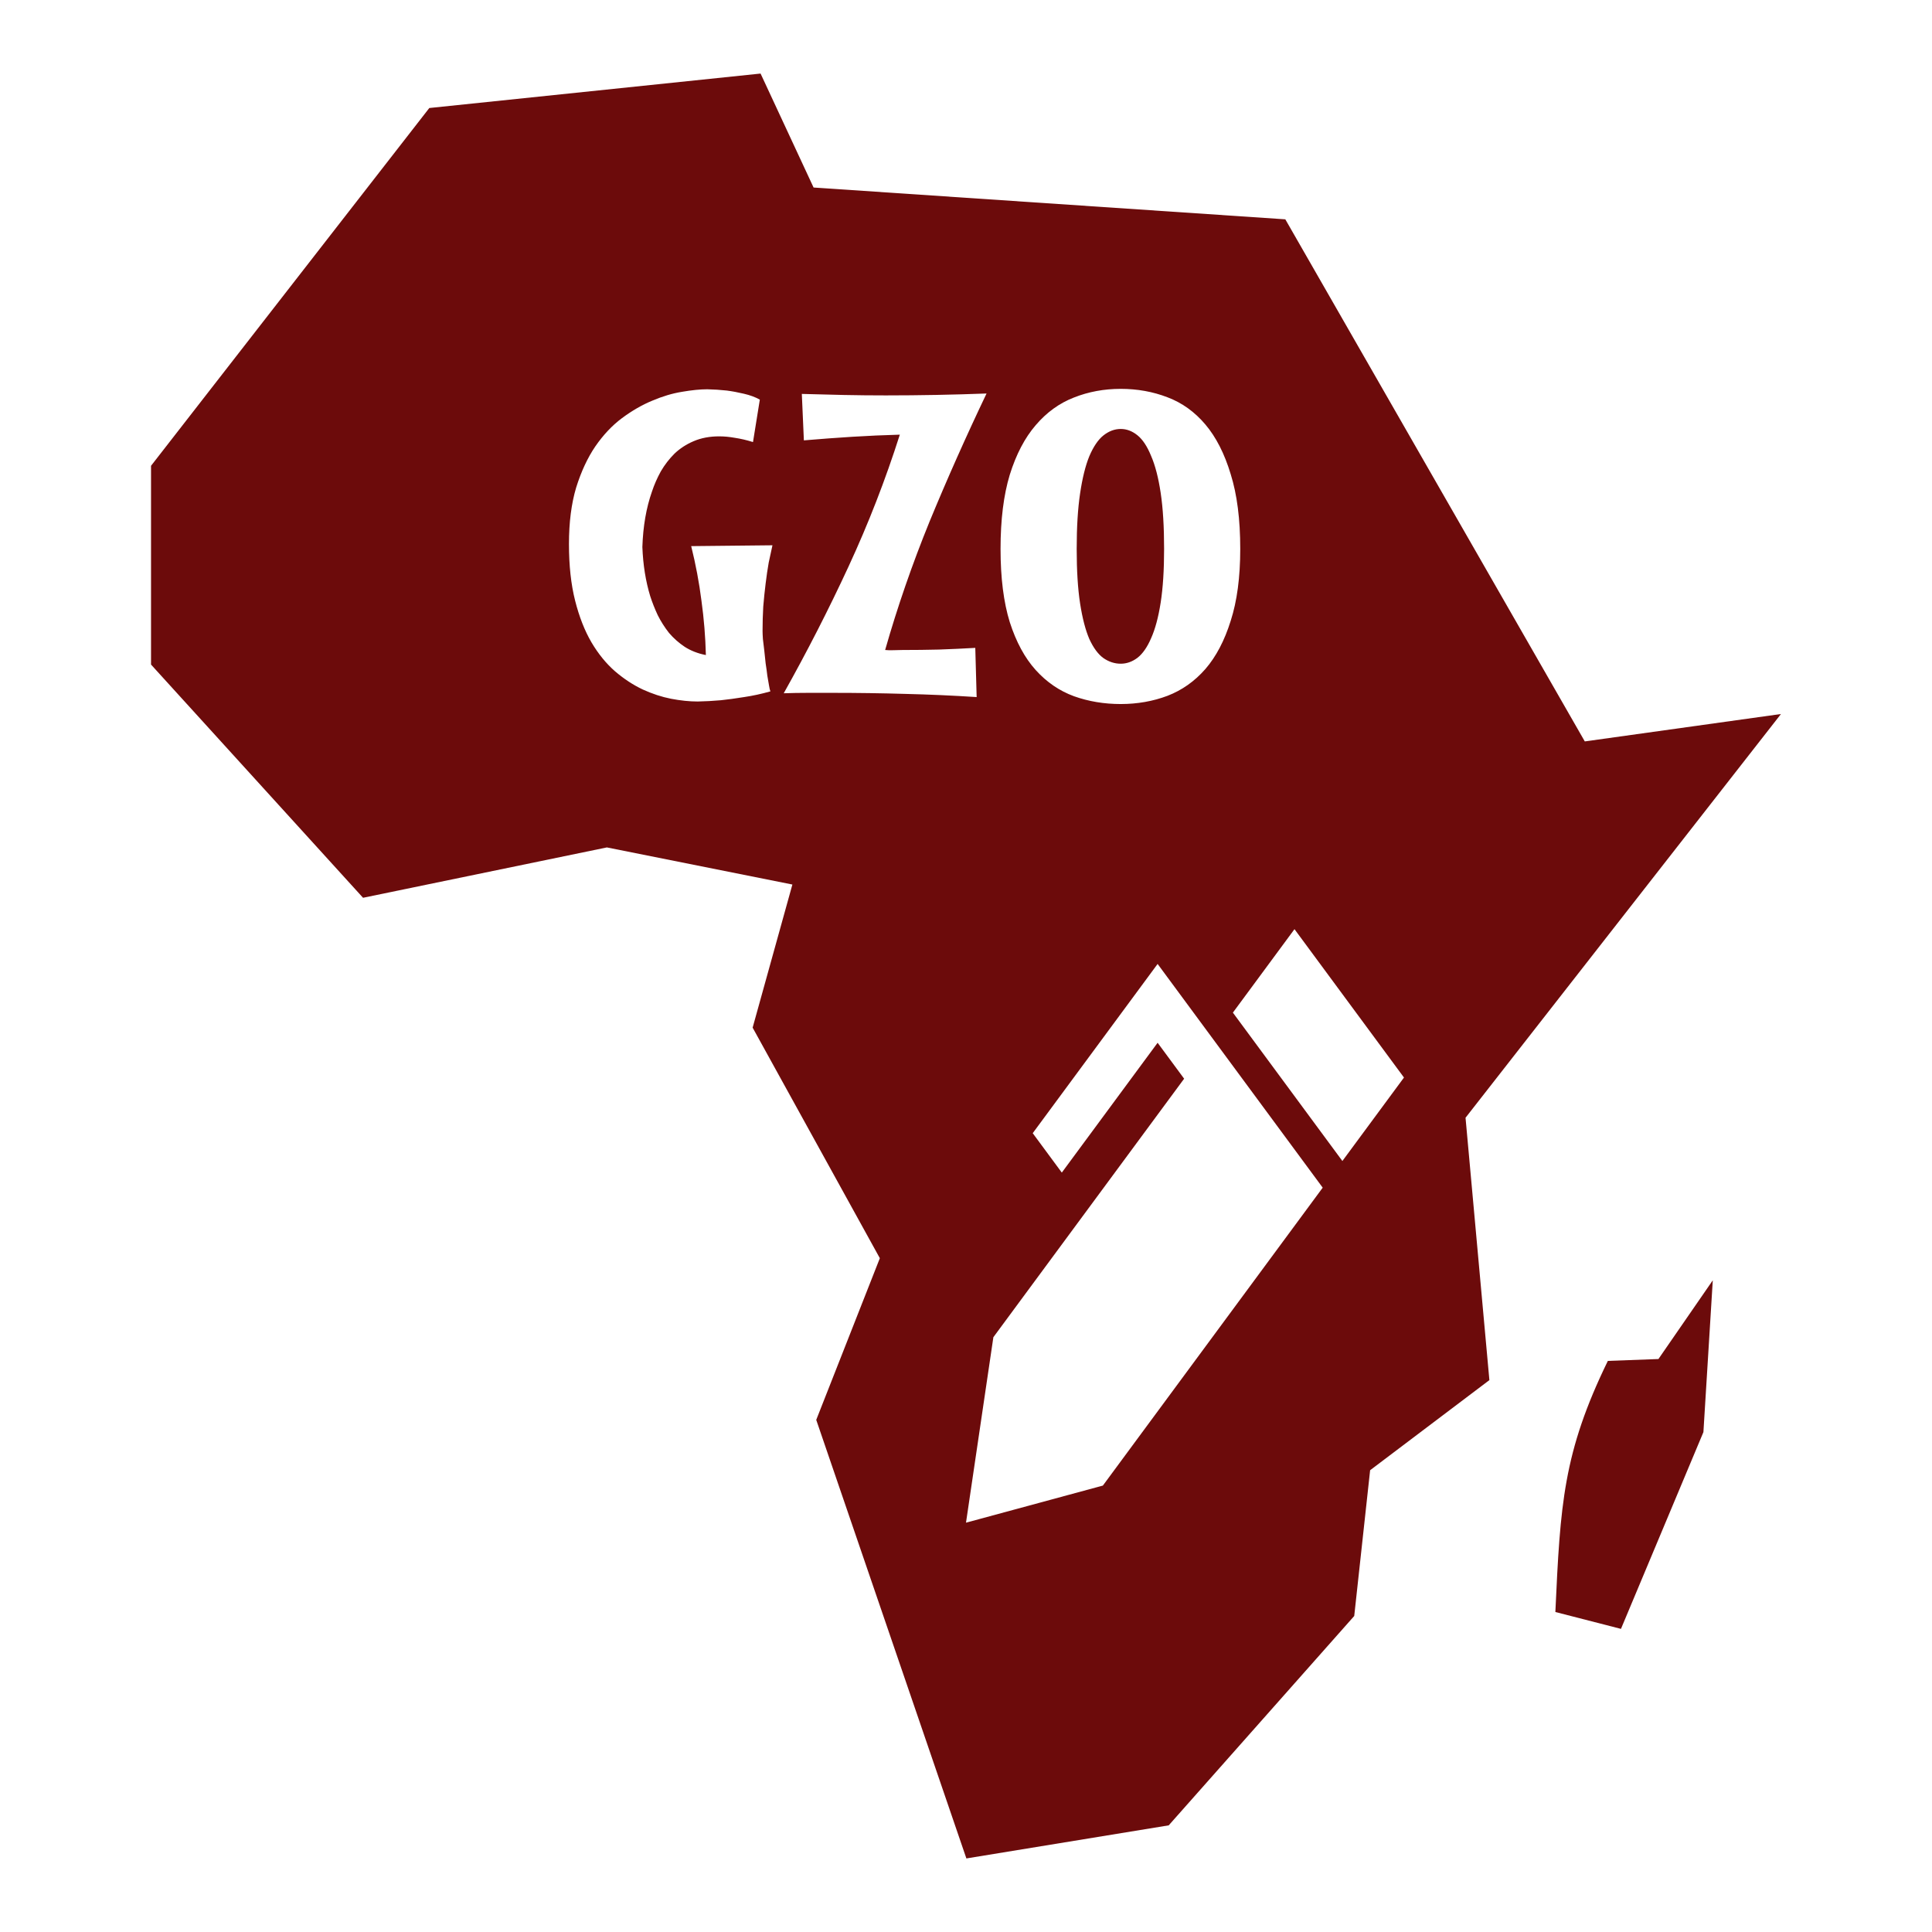
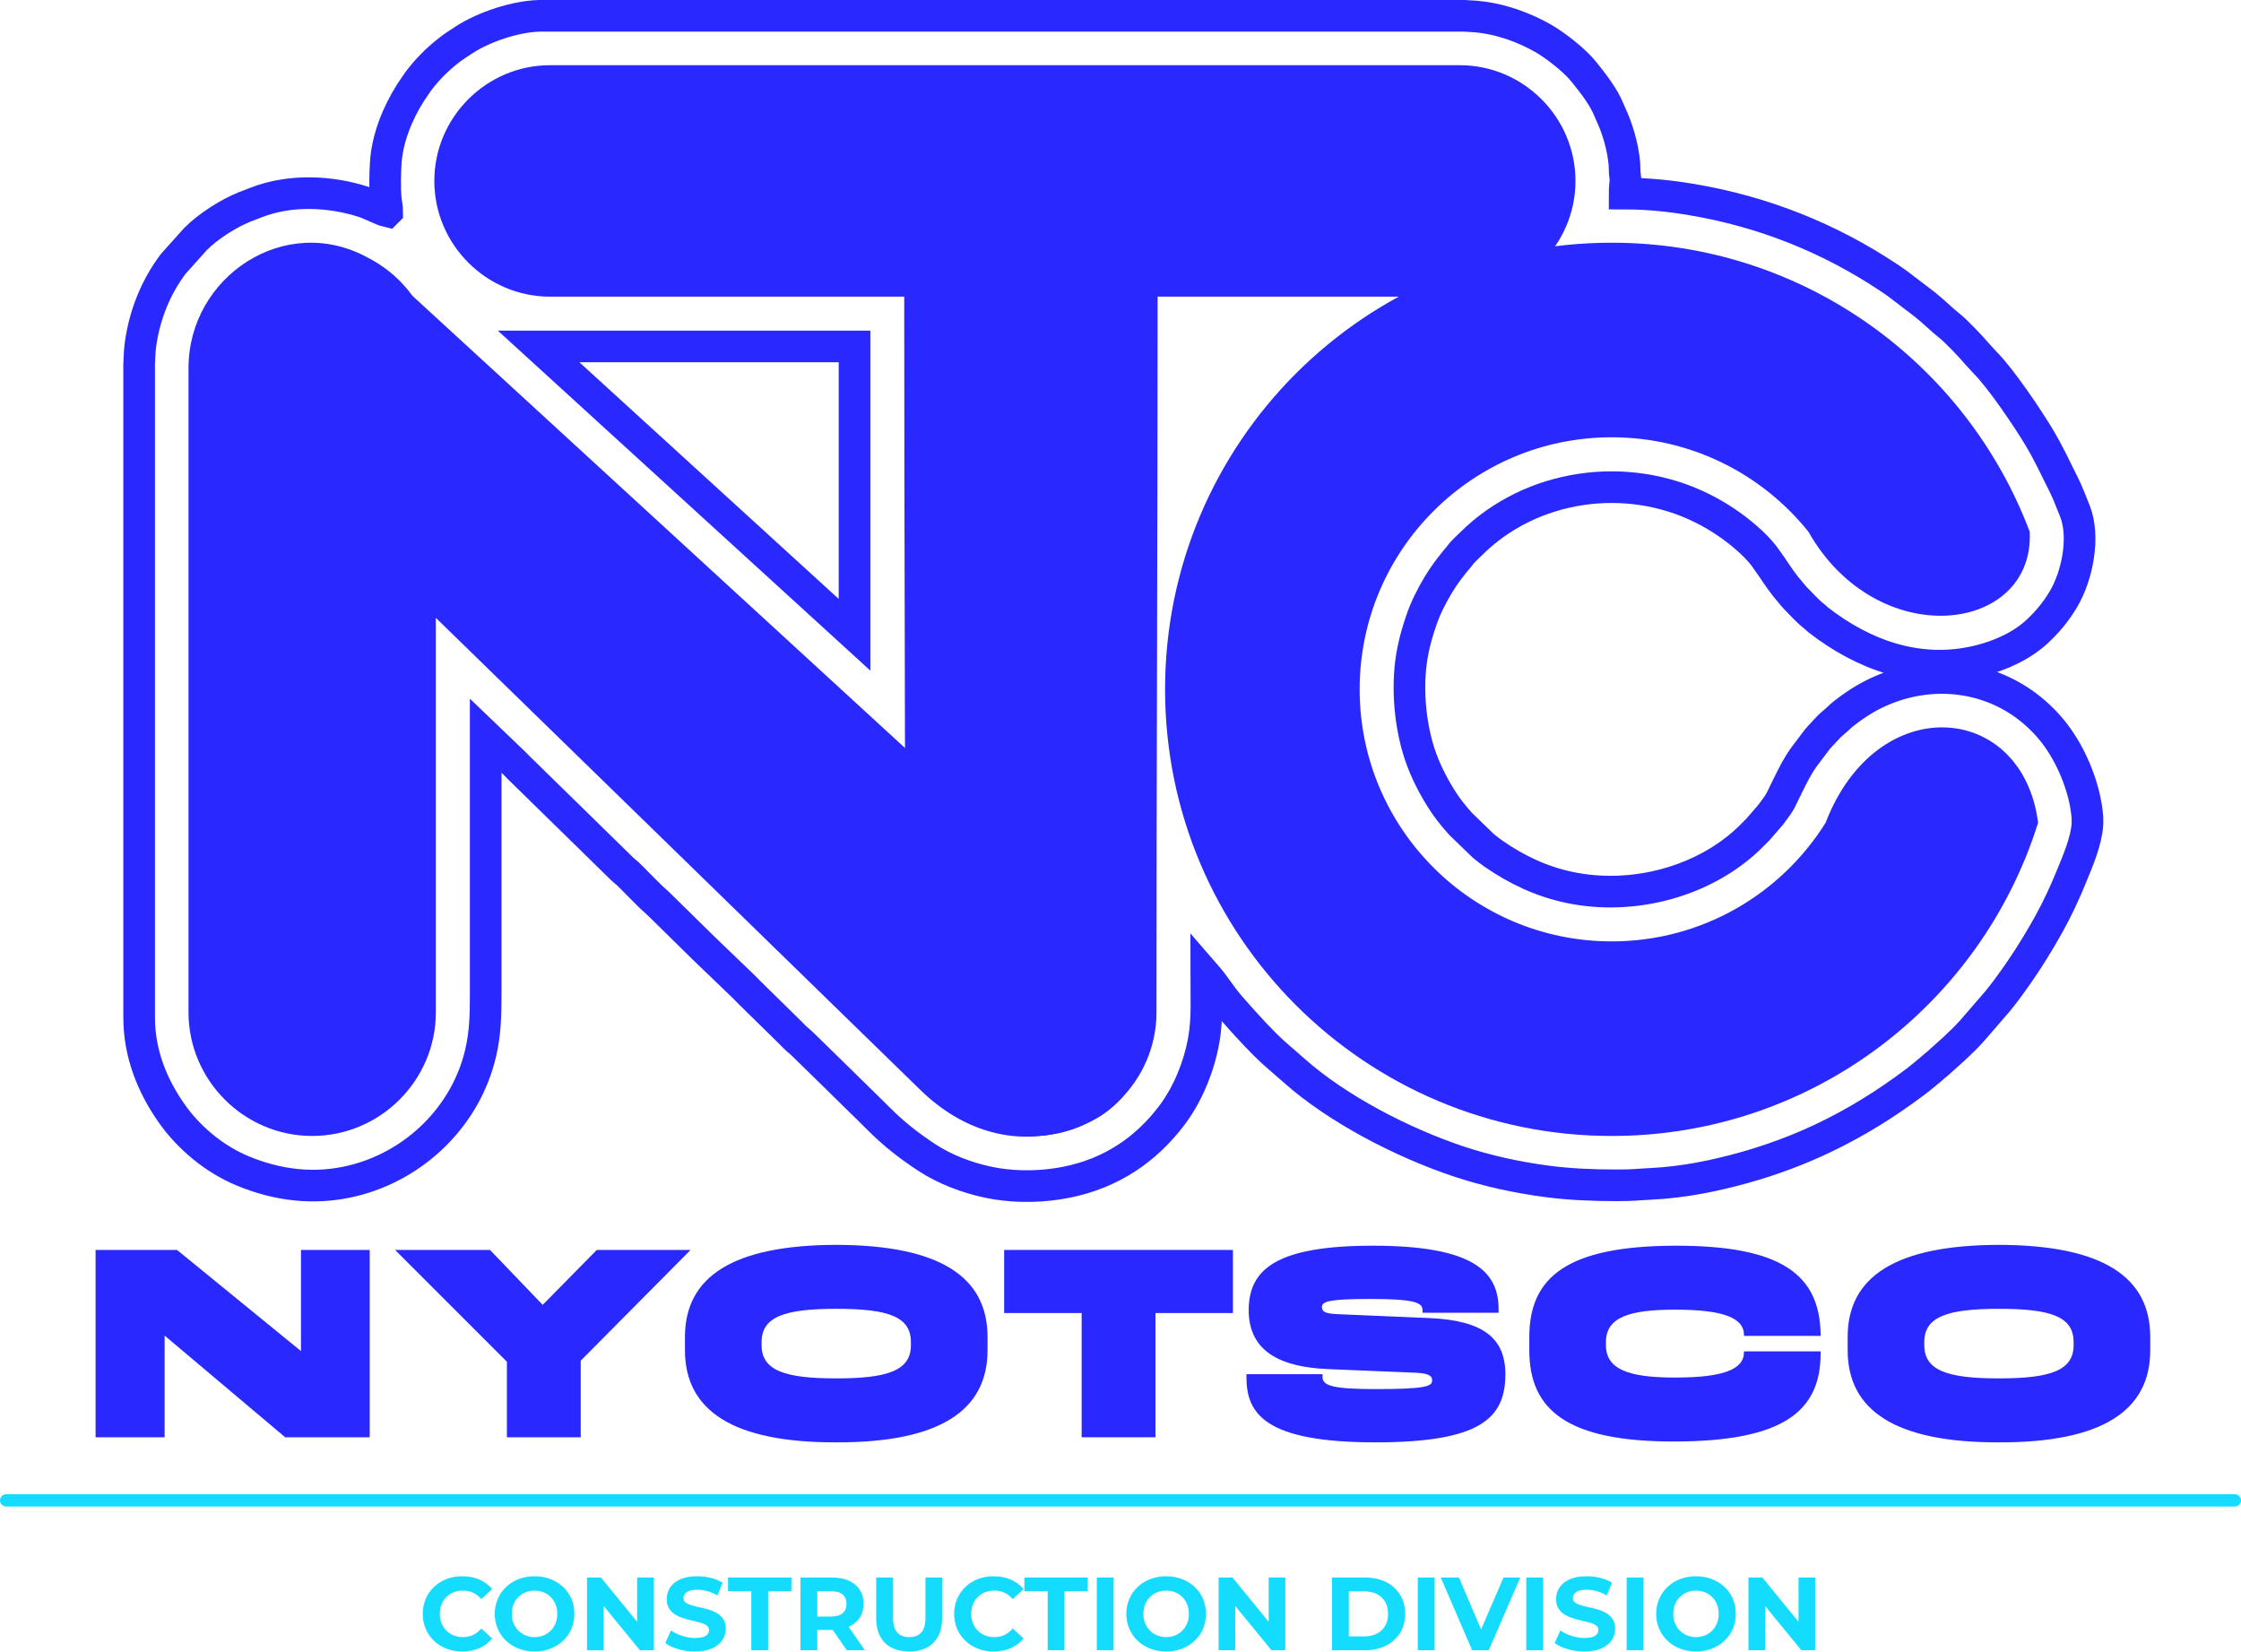
- <svg xmlns="http://www.w3.org/2000/svg" width="472" height="472" viewBox="0 0 472 472" fill="none">
-   <path d="M185.814 17.973L198.763 45.813L314.012 53.583L387.175 181.133L435.102 174.438L358.039 273.072L363.867 337.171L334.73 359.185L330.847 394.796L285.524 445.945L236.093 454.028L199.412 346.883L214.95 307.388L183.873 251.059L193.585 216.096L148.262 207.032L88.694 219.333L36.898 162.357V113.796L104.882 26.39L185.813 17.972L185.814 17.973ZM416.156 349.872L396.012 397.945L379.986 393.823C381.193 367.524 381.884 354.896 392.808 332.476L405.168 332.018L418.444 312.788L416.156 349.872ZM252.301 276.844L259.406 286.473L282.812 254.754L289.291 263.533L242.688 326.688L236 372L269.438 362.938L323.146 290.154L282.812 235.496L252.301 276.844ZM301.203 247.391L327.953 283.641L343 263.25L316.25 227L301.203 247.391ZM273.804 95C269.744 95 265.934 95.705 262.375 97.114C258.816 98.49 255.702 100.742 253.032 103.871C250.363 106.965 248.249 111.005 246.692 115.99C245.191 120.941 244.44 126.976 244.44 134.093C244.44 141.176 245.191 147.141 246.692 151.989C248.249 156.837 250.363 160.739 253.032 163.696C255.702 166.653 258.816 168.785 262.375 170.092C265.934 171.364 269.744 172 273.804 172C277.863 172 281.673 171.329 285.232 169.988C288.791 168.613 291.878 166.43 294.491 163.438C297.105 160.413 299.163 156.493 300.664 151.68C302.221 146.866 303 141.004 303 134.093C303 126.873 302.221 120.787 300.664 115.836C299.163 110.85 297.105 106.81 294.491 103.716C291.878 100.622 288.791 98.403 285.232 97.062C281.673 95.687 277.863 95 273.804 95ZM172.784 95.103C171.06 95.103 169.003 95.309 166.611 95.722C164.276 96.1 161.857 96.822 159.354 97.888C156.852 98.919 154.377 100.347 151.93 102.169C149.538 103.957 147.369 106.261 145.423 109.08C143.532 111.865 141.975 115.217 140.752 119.137C139.584 123.056 139 127.647 139 132.907C139 138.168 139.501 142.775 140.502 146.729C141.503 150.683 142.837 154.087 144.506 156.94C146.174 159.76 148.093 162.115 150.262 164.006C152.431 165.862 154.683 167.341 157.019 168.441C159.354 169.507 161.662 170.264 163.942 170.711C166.278 171.158 168.446 171.381 170.448 171.381C172.283 171.346 174.175 171.243 176.121 171.071C177.789 170.899 179.681 170.642 181.794 170.298C183.907 169.988 186.048 169.524 188.217 168.905C188.106 168.665 187.994 168.2 187.883 167.513C187.772 166.825 187.633 166.017 187.466 165.089C187.355 164.126 187.216 163.112 187.049 162.046C186.938 160.946 186.826 159.897 186.715 158.9C186.604 157.869 186.493 156.94 186.382 156.115C186.326 155.256 186.298 154.602 186.298 154.155C186.298 152.161 186.354 150.184 186.465 148.225C186.632 146.23 186.826 144.339 187.049 142.551C187.271 140.729 187.522 139.027 187.8 137.445C188.133 135.864 188.439 134.454 188.717 133.217L168.863 133.423C169.975 137.892 170.81 142.328 171.366 146.729C171.978 151.129 172.339 155.565 172.45 160.035C170.504 159.657 168.78 158.986 167.278 158.023C165.833 157.061 164.554 155.926 163.441 154.619C162.385 153.278 161.467 151.834 160.688 150.287C159.966 148.74 159.354 147.193 158.854 145.646C157.741 142.001 157.101 137.995 156.935 133.629C157.101 128.575 157.88 124.07 159.271 120.116C159.827 118.432 160.55 116.781 161.439 115.165C162.385 113.549 163.497 112.105 164.776 110.833C166.111 109.561 167.668 108.546 169.447 107.79C171.282 106.999 173.368 106.604 175.704 106.604C176.927 106.605 178.206 106.724 179.541 106.965C180.931 107.171 182.405 107.516 183.962 107.997L185.631 97.63C184.519 97.011 183.211 96.53 181.71 96.186C180.264 95.843 178.874 95.584 177.539 95.412C175.982 95.24 174.397 95.138 172.784 95.103ZM241.021 96.135C232.846 96.444 224.643 96.599 216.412 96.599C212.964 96.599 209.544 96.565 206.151 96.496C202.759 96.427 199.339 96.34 195.892 96.237L196.392 107.584C200.451 107.24 204.4 106.948 208.237 106.707C212.13 106.466 215.995 106.295 219.832 106.191C216.328 117.194 212.158 127.922 207.319 138.374C202.481 148.826 197.198 159.159 191.47 169.37C193.416 169.301 195.391 169.267 197.393 169.267H203.398C209.46 169.267 215.383 169.353 221.167 169.524C226.951 169.662 232.762 169.92 238.602 170.298L238.268 158.281C235.265 158.453 232.289 158.591 229.342 158.694C226.45 158.763 223.502 158.797 220.499 158.797C219.721 158.797 218.97 158.814 218.247 158.849C217.58 158.883 216.912 158.866 216.245 158.797C219.248 148.276 222.863 137.824 227.09 127.44C231.372 117.057 236.015 106.621 241.021 96.135ZM273.804 104.799C275.25 104.799 276.613 105.315 277.892 106.347C279.17 107.378 280.282 109.063 281.228 111.4C282.229 113.704 283.007 116.713 283.563 120.426C284.12 124.139 284.397 128.695 284.397 134.093C284.397 139.25 284.12 143.618 283.563 147.193C283.007 150.769 282.229 153.674 281.228 155.909C280.282 158.109 279.17 159.708 277.892 160.705C276.613 161.668 275.25 162.149 273.804 162.149C272.302 162.149 270.884 161.685 269.55 160.757C268.271 159.829 267.13 158.281 266.129 156.115C265.184 153.915 264.433 151.027 263.877 147.451C263.321 143.841 263.043 139.388 263.043 134.093C263.043 128.764 263.321 124.243 263.877 120.529C264.433 116.782 265.184 113.756 266.129 111.452C267.13 109.114 268.271 107.429 269.55 106.397C270.884 105.332 272.302 104.799 273.804 104.799Z" fill="#6C0B0B" />
+ <svg xmlns="http://www.w3.org/2000/svg" xml:space="preserve" width="7.874in" height="5.803in" version="1.1" style="shape-rendering:geometricPrecision; text-rendering:geometricPrecision; image-rendering:optimizeQuality; fill-rule:evenodd; clip-rule:evenodd" viewBox="0 0 7872.23 5801.51">
+   <defs>
+     <style type="text/css">
+    
+    .str0 {stroke:#2828FF;stroke-width:111.09;stroke-miterlimit:22.926}
+    .fil0 {fill:none}
+    .fil3 {fill:#14DCFF}
+    .fil4 {fill:#2828FF}
+    .fil2 {fill:#14DCFF;fill-rule:nonzero}
+    .fil1 {fill:#2828FF;fill-rule:nonzero}
+    
+   </style>
+   </defs>
+   <g id="Layer_x0020_1">
+     <path class="fil0 str0" d="M1360.21 742.43c-18.48,-4.3 -56.11,-24.43 -79.66,-32.21 -119.93,-39.63 -262.83,-45.73 -382.63,1.74 -14.22,5.63 -25.77,9.65 -39.44,15.2 -57.2,23.2 -127.6,68 -171.38,112.18l-78.69 87.81c-61.37,81.57 -100.2,178.38 -114.61,280.85 -2.52,17.88 -4.1,42.57 -5.05,70.81l0 261.17 0 3.81 0 2029.43c-0.16,128.91 47.08,242.25 114.47,338.22 60.53,86.21 150.41,160.58 248.59,201.48 125.21,52.15 254.82,67.11 386.15,35.34 220.67,-53.38 400.24,-228.8 451.04,-451.71 15.46,-67.87 17.17,-126.69 17.17,-209.19 0,-300.94 0,-601.89 0,-902.83l95.63 91.68c7.12,6.59 12.52,12.59 19.48,19.55l362.88 355.16c8.09,8.19 13.01,10.91 20.85,18.17 13.23,12.23 24.79,24.86 37.69,37.76 13.21,13.21 24.53,24.51 37.72,37.73 13.91,13.93 26.3,23.7 40.33,37.72 51.01,51.04 101.17,98.59 152.17,149.61l135.3 130.05c7.12,6.59 12.53,12.59 19.48,19.55 51.01,51.02 101.15,98.58 152.17,149.6 6.38,6.38 11.62,12.37 18.23,18.2 8.31,7.32 12.57,9.92 20.79,18.22l115.76 113.19c50.99,51 101.19,98.52 152.17,149.6 53.13,53.24 106.19,94.61 168.67,135.7 62.82,41.31 139.98,70.87 214.99,86.78 38.44,8.15 78.43,12.62 118.65,13.64l35.98 0c41.44,-1.05 82.73,-5.68 122.45,-13.65 155.37,-31.19 278.22,-113.94 370.03,-236.13 54.59,-72.65 95.34,-170.71 111.87,-267.97 12.16,-71.52 7.79,-146.53 7.79,-221.17 29.52,33.97 52.99,73.3 82.67,107.25 40.08,45.86 80.38,90.81 123.49,134.07 32.19,32.3 67.41,60.7 101.48,91.04 153.67,136.88 383.7,254.92 577.8,319.71 101.11,33.75 206.47,56.61 311.94,70.46 80.58,10.59 161.25,13.78 243.76,13.78 65.2,0 64.33,-2.29 122.31,-5.16 112.27,-5.55 221.8,-27.67 327.72,-57.29 95.57,-26.73 192.72,-63.05 280.04,-104.97 114.38,-54.92 215.45,-117.92 317.91,-194.59 12.07,-9.04 22.9,-17.97 34.77,-27.67 12.78,-10.44 22.94,-18.89 35.22,-29.82 6.8,-6.06 9.96,-7.3 16.88,-14.34l50.74 -45.52c19.42,-17.96 46.45,-44.22 63.68,-63.79l89.29 -103.23c10.35,-13.17 18.56,-22.94 28.63,-36.41 57.32,-76.68 104.65,-150.67 151.16,-233.89 30.59,-54.75 57.45,-112.84 81.88,-173.09 20.1,-49.58 50.66,-119.43 54.22,-179.44l0 -21.84 -0.13 -1.94c-7.54,-96.26 -49.84,-201.9 -103.93,-278.52 -26.06,-36.92 -57.97,-70.82 -93.03,-99.47 -166.04,-135.65 -396.98,-145.69 -583.19,-38.32 -26.79,15.45 -52.5,33.68 -77.08,53 -12.76,10.04 -22.91,21.29 -34.49,30.54 -17.94,14.32 -30.41,30.7 -46.61,47.04 -6.16,6.21 -9.79,11.51 -15.4,18.43l-40.23 53.41c-23.79,31.84 -40.35,66.39 -58.56,102.74 -28.87,57.65 -18.41,46.86 -59.55,101.75l-44.72 51.55c-11.01,10.95 -19.99,20.51 -31.17,31.27 -159.1,153.17 -409.13,220.3 -632.19,172.98 -97.78,-20.74 -183.82,-61.51 -264.92,-117.5 -14.08,-9.71 -24,-17.67 -36.86,-28.17l-80.62 -78.08c-25.49,-28.68 -49.06,-57.71 -69.76,-91.53 -34.47,-56.3 -62.52,-113.41 -80.64,-176.93 -28.71,-100.55 -38.85,-227.96 -16.51,-339.54 7.6,-37.92 17.03,-68.63 28.07,-102.02 15.31,-46.3 36.6,-87.97 60.99,-128.93 21.66,-36.37 46.81,-68.49 73.85,-100.46 4.03,-4.77 3.67,-5.4 7.95,-10.26 9.93,-11.27 21.63,-21.67 32.5,-32.54 210.74,-210.78 546.88,-258.9 813.56,-125.54 29.27,14.64 54.38,29.38 80.65,46.82 45.63,30.3 102.07,76.59 135.26,119.69l27.03 38.01c20.98,31.35 42.32,63.38 67.28,91.42 5.86,6.58 9.37,12.04 15.54,18.28 19.71,19.93 44.37,47.39 65.93,64.15 7.09,5.5 9.96,9.31 16.69,14.53 154.32,119.59 349.35,195.51 564.02,142.59 78.52,-19.36 154.14,-54.95 209.29,-108.09 34.56,-33.3 62.06,-66.99 86.66,-108.46 49.25,-83.04 76.4,-219.81 39.74,-310.77 -12.06,-29.91 -24.5,-62.88 -38.68,-91.4 -28.18,-56.67 -54.58,-113.28 -87.29,-167.67 -39.25,-65.28 -132.05,-203.65 -187.78,-259.7l-31.08 -33.95c-20.16,-24.11 -74.21,-80.55 -95.51,-97 -24.5,-18.92 -56.4,-50.89 -85.09,-73.62l-91.44 -69.86c-12.57,-9.4 -23.44,-16.85 -36.73,-25.7 -209.28,-139.36 -440.77,-231.71 -691.27,-273.88 -72.93,-12.27 -152.32,-21.17 -236.36,-21.17 0,-17.82 1.42,-27.95 2.55,-41.86 1.12,-13.73 -2.57,-24.47 -2.5,-41.45 0.24,-53.96 -20.13,-130.96 -41.6,-179.55 -4.7,-10.63 -9.05,-19.89 -13.45,-30.78 -19.11,-47.4 -56.22,-94.11 -87.69,-133.45 -28.56,-35.68 -80.23,-77.13 -118.49,-102.65 -19.05,-12.7 -35.76,-22.05 -56.18,-32.26 -60.55,-30.25 -133.25,-54.03 -205.28,-60.07 -12.49,-1.05 -25.74,-1.82 -39.52,-2.38l-222.25 0 -3.78 0 -3024.16 0c-83.61,1.96 -193.89,38.67 -263.42,83.75 -18.76,12.15 -35.5,22.8 -52.55,35.91 -41.79,32.11 -79.66,70.19 -111.11,112.62l-26.22 38.82c-45.3,71.94 -81.26,160.47 -86.36,246.67 -2.29,38.7 -3.51,86.83 0.24,127.26 1.29,13.89 4.98,26.41 4.98,41.86zm531.76 474.48l1109.86 0 0 1012.96 -1109.86 -1012.96z" />
+     <path class="fil1" d="M1057.25 4746.17l-435.45 -355.29 -286.01 0 0 658.13 242.47 0 0 -357.27 423.58 357.27 296.9 0 0 -658.13 -241.48 0 0 355.29zm1039.15 -355.29l-190.02 192.98 -185.07 -192.98 -333.51 0 392.9 392.9 0 265.23 259.29 0 0 -269.19 385.97 -388.94 -329.56 0z" />
+     <path class="fil1" d="M2937.6 5066.82c363.2,0.99 531.45,-111.83 531.45,-323.62l0 -46.52c0,-211.79 -168.24,-322.63 -531.45,-323.62 -363.21,0.99 -531.45,111.83 -531.45,323.62l0 46.52c0,211.79 168.24,324.61 531.45,323.62zm0 -224.65c-181.11,0 -262.26,-27.71 -262.26,-116.78l0 -10.89c0,-89.07 81.15,-116.78 262.26,-116.78 181.11,0 262.26,26.72 262.26,116.78l0 10.89c0,89.07 -81.15,116.78 -262.26,116.78z" />
+     <polygon class="fil1" points="3527.44,4390.88 3527.44,4612.56 3799.6,4612.56 3799.6,5049 4058.89,5049 4058.89,4612.56 4331.05,4612.56 4331.05,4390.88 " />
+     <path class="fil1" d="M4831.81 5066.82c367.16,0 455.24,-84.12 456.24,-236.53l0 -2.97c0,-126.68 -78.18,-188.04 -263.25,-196.94l-326.59 -13.86c-41.57,-1.98 -54.43,-7.92 -54.43,-24.74l0 -0.99c0,-18.8 25.73,-27.71 169.23,-27.71 151.42,0 184.08,11.88 184.08,38.6l0 9.9 267.21 0 0 -11.88c0,-129.65 -83.13,-223.67 -441.39,-223.67 -339.45,0 -435.45,83.13 -436.44,224.65l0 1.98c0,145.48 112.82,199.91 278.1,206.84l310.75 12.86c39.59,1.98 55.42,9.9 55.42,24.74l0 2.97c0,19.79 -22.76,29.69 -198.92,29.69 -153.4,0 -186.06,-12.86 -186.06,-42.55l0 -9.9 -267.21 0 0 10.89c0,128.66 66.31,228.61 453.27,228.61zm1052.01 -2.97c379.04,-0.99 511.66,-104.9 511.66,-309.76l0 -6.93 -269.19 0 0 2.97c0,61.36 -75.22,89.07 -242.47,89.07 -160.33,0 -242.47,-27.71 -242.47,-113.81l0 -10.89c0,-87.09 82.14,-113.81 242.47,-113.81 167.25,0 242.47,27.71 242.47,89.07l0 2.97 269.19 0 0 -6.93c-3.96,-204.86 -132.62,-310.76 -511.66,-309.77 -379.04,0.99 -511.66,110.84 -511.66,320.65l0 46.52c0,209.81 132.62,321.64 511.66,320.65zm1138.12 2.97c363.2,0.99 531.45,-111.83 531.45,-323.62l0 -46.52c0,-211.79 -168.24,-322.63 -531.45,-323.62 -363.21,0.99 -531.45,111.83 -531.45,323.62l0 46.52c0,211.79 168.24,324.61 531.45,323.62zm0 -224.65c-181.11,0 -262.26,-27.71 -262.26,-116.78l0 -10.89c0,-89.07 81.15,-116.78 262.26,-116.78 181.11,0 262.26,26.72 262.26,116.78l0 10.89c0,89.07 -81.15,116.78 -262.26,116.78z" />
+     <path class="fil2" d="M1623.34 5801.51c-19.71,0 -37.96,-3.29 -54.76,-9.86 -17.16,-6.57 -31.76,-15.7 -44.17,-27.74 -12.41,-11.68 -21.9,-25.55 -28.84,-41.61 -6.94,-16.06 -10.58,-33.58 -10.58,-52.93 0,-19.35 3.65,-36.87 10.58,-52.93 6.94,-16.06 16.43,-29.93 29.2,-41.98 12.41,-11.68 27.01,-20.81 43.81,-27.38 16.79,-6.57 35.04,-9.86 55.12,-9.86 22.27,0 42.34,4.02 60.23,11.68 17.89,7.67 32.85,18.98 44.9,33.58l-37.96 35.04c-17.52,-20.08 -39.06,-29.93 -64.25,-29.93 -16.06,0 -30.3,3.29 -42.34,10.22 -12.41,6.94 -21.9,16.79 -28.84,28.84 -6.94,12.41 -10.58,26.65 -10.58,42.71 0,16.06 3.65,30.3 10.58,42.34 6.94,12.41 16.43,21.9 28.84,28.84 12.04,6.94 26.28,10.58 42.34,10.58 25.19,0 46.73,-10.22 64.25,-30.3l37.96 35.04c-12.04,14.97 -27.01,26.28 -44.9,33.95 -17.89,7.67 -38.33,11.68 -60.59,11.68z" />
+     <path class="fil2" d="M1877.75 5801.51c-20.08,0 -38.7,-3.29 -55.49,-9.86 -17.15,-6.57 -31.76,-15.7 -44.53,-27.74 -12.78,-12.05 -22.27,-25.92 -29.2,-41.98 -6.94,-16.06 -10.58,-33.58 -10.58,-52.56 0,-18.98 3.65,-36.5 10.58,-52.57 6.94,-16.06 16.43,-29.93 29.2,-41.98 12.78,-12.04 27.38,-21.17 44.53,-27.74 16.79,-6.57 35.41,-9.86 55.49,-9.86 20.07,0 38.69,3.29 55.85,9.86 16.79,6.57 31.39,15.7 44.17,27.38 12.78,12.04 22.63,25.92 29.57,41.98 6.94,16.43 10.22,33.95 10.22,52.93 0,18.98 -3.28,36.5 -10.22,52.56 -6.94,16.43 -16.79,30.3 -29.57,41.98 -12.78,12.04 -27.38,21.17 -44.17,27.74 -17.15,6.57 -35.77,9.86 -55.85,9.86zm0 -50.37c14.97,0 28.84,-3.65 40.88,-10.58 12.05,-6.94 21.54,-16.43 28.47,-28.84 6.94,-12.04 10.58,-26.28 10.58,-42.34 0,-16.06 -3.65,-30.3 -10.58,-42.71 -6.94,-12.04 -16.43,-21.9 -28.47,-28.84 -12.04,-6.94 -25.92,-10.22 -40.88,-10.22 -14.97,0 -28.47,3.29 -40.52,10.22 -12.05,6.94 -21.9,16.79 -28.84,28.84 -6.94,12.41 -10.58,26.65 -10.58,42.71 0,16.06 3.65,30.3 10.58,42.34 6.94,12.41 16.79,21.9 28.84,28.84 12.04,6.94 25.55,10.58 40.52,10.58zm184.34 45.99l0 -255.52 48.91 0 127.03 155.5 0 -155.5 58.4 0 0 255.52 -48.55 0 -127.4 -155.5 0 155.5 -58.4 0zm378.9 4.38c-20.44,0 -40.15,-2.55 -58.77,-8.4 -18.61,-5.48 -33.95,-12.41 -45.26,-21.17l20.07 -44.53c10.59,7.67 23.73,14.24 38.7,18.98 14.97,5.11 30.3,7.67 45.63,7.67 17.52,0 30.3,-2.55 37.96,-7.67 7.66,-5.11 11.31,-11.68 11.31,-19.71 0,-6.94 -2.55,-12.41 -8.03,-16.43 -5.48,-4.01 -12.41,-7.3 -21.17,-9.86 -9.12,-2.55 -18.61,-4.74 -29.2,-7.3 -10.58,-2.19 -20.81,-5.11 -31.39,-8.4 -10.59,-3.29 -20.44,-7.67 -29.2,-13.14 -9.13,-5.48 -16.06,-12.41 -21.54,-21.54 -5.48,-8.76 -8.03,-19.71 -8.03,-33.22 0,-14.6 4.01,-28.11 12.04,-40.15 7.67,-12.04 19.71,-21.53 35.78,-28.84 15.69,-6.94 35.77,-10.59 59.86,-10.59 16.06,0 31.76,1.83 47.45,5.84 15.69,4.01 29.2,9.49 41.25,16.79l-18.25 44.9c-12.04,-6.94 -23.73,-12.04 -35.77,-15.33 -12.04,-3.29 -23.73,-4.75 -35.04,-4.75 -17.52,0 -29.93,2.92 -37.23,8.4 -7.67,5.84 -11.32,12.78 -11.32,20.81 0,6.57 2.55,11.68 8.03,15.7 5.48,4.01 12.41,7.3 21.17,9.86 8.76,2.55 18.62,5.11 29.2,7.3 10.58,2.19 21.17,4.74 31.76,8.03 10.59,3.29 20.08,7.67 29.2,13.14 8.76,5.48 15.7,12.41 21.17,21.17 5.48,8.76 8.03,19.71 8.03,33.22 0,14.23 -4.01,27.38 -11.68,39.42 -8.03,12.05 -20.08,21.54 -36.14,28.84 -16.06,7.3 -36.14,10.95 -60.6,10.95z" />
+     <path class="fil2" d="M2639.18 5797.12l0 -207.33 -81.76 0 0 -48.19 222.67 0 0 48.19 -81.76 0 0 207.33 -59.14 0zm172.66 0l0 -255.52 109.14 0c35.41,0 63.15,8.4 82.86,24.82 19.71,16.43 29.56,39.06 29.56,67.9 0,18.98 -4.38,35.41 -13.5,48.91 -9.12,13.87 -22.27,24.46 -38.69,31.76l56.94 82.13 -63.51 0 -49.28 -71.18c-1.09,0 -1.83,0 -2.92,0l-51.47 0 0 71.18 -59.14 0zm59.14 -118.27l48.18 0c17.89,0 31.76,-4.01 40.88,-12.05 9.12,-7.66 13.5,-18.61 13.5,-32.48 0,-14.24 -4.38,-25.19 -13.5,-32.85 -9.12,-7.66 -23,-11.68 -40.88,-11.68l-48.18 0 0 89.07zm322.69 122.65c-36.14,0 -64.61,-10.22 -85.05,-30.3 -20.44,-20.08 -30.66,-48.91 -30.66,-86.51l0 -143.09 59.13 0 0 140.9c0,24.46 5.11,41.98 14.97,52.57 9.86,10.58 24.09,16.06 41.98,16.06 17.89,0 32.12,-5.48 41.97,-16.06 9.86,-10.59 14.97,-28.11 14.97,-52.57l0 -140.9 58.4 0 0 143.09c0,37.6 -10.22,66.43 -30.66,86.51 -20.44,20.07 -48.91,30.3 -85.05,30.3zm296.41 0c-19.71,0 -37.96,-3.29 -54.76,-9.86 -17.16,-6.57 -31.76,-15.7 -44.17,-27.74 -12.41,-11.68 -21.9,-25.55 -28.84,-41.61 -6.94,-16.06 -10.58,-33.58 -10.58,-52.93 0,-19.35 3.65,-36.87 10.58,-52.93 6.94,-16.06 16.43,-29.93 29.2,-41.98 12.41,-11.68 27.01,-20.81 43.81,-27.38 16.79,-6.57 35.04,-9.86 55.12,-9.86 22.27,0 42.34,4.02 60.23,11.68 17.89,7.67 32.85,18.98 44.9,33.58l-37.96 35.04c-17.52,-20.08 -39.06,-29.93 -64.25,-29.93 -16.06,0 -30.3,3.29 -42.34,10.22 -12.41,6.94 -21.9,16.79 -28.84,28.84 -6.94,12.41 -10.58,26.65 -10.58,42.71 0,16.06 3.65,30.3 10.58,42.34 6.94,12.41 16.43,21.9 28.84,28.84 12.04,6.94 26.28,10.58 42.34,10.58 25.19,0 46.73,-10.22 64.25,-30.3l37.96 35.04c-12.04,14.97 -27.01,26.28 -44.9,33.95 -17.89,7.67 -38.33,11.68 -60.59,11.68z" />
+     <path class="fil2" d="M3680.23 5797.12l0 -207.33 -81.76 0 0 -48.19 222.67 0 0 48.19 -81.76 0 0 207.33 -59.14 0zm172.66 0l0 -255.52 59.14 0 0 255.52 -59.14 0zm243.48 4.38c-20.08,0 -38.7,-3.29 -55.49,-9.86 -17.15,-6.57 -31.76,-15.7 -44.53,-27.74 -12.78,-12.05 -22.27,-25.92 -29.2,-41.98 -6.94,-16.06 -10.58,-33.58 -10.58,-52.56 0,-18.98 3.65,-36.5 10.58,-52.57 6.94,-16.06 16.43,-29.93 29.2,-41.98 12.78,-12.04 27.38,-21.17 44.53,-27.74 16.79,-6.57 35.41,-9.86 55.49,-9.86 20.07,0 38.69,3.29 55.85,9.86 16.79,6.57 31.39,15.7 44.17,27.38 12.78,12.04 22.63,25.92 29.57,41.98 6.94,16.43 10.22,33.95 10.22,52.93 0,18.98 -3.28,36.5 -10.22,52.56 -6.94,16.43 -16.79,30.3 -29.57,41.98 -12.78,12.04 -27.38,21.17 -44.17,27.74 -17.15,6.57 -35.77,9.86 -55.85,9.86zm0 -50.37c14.97,0 28.84,-3.65 40.88,-10.58 12.05,-6.94 21.54,-16.43 28.47,-28.84 6.94,-12.04 10.58,-26.28 10.58,-42.34 0,-16.06 -3.65,-30.3 -10.58,-42.71 -6.94,-12.04 -16.43,-21.9 -28.47,-28.84 -12.04,-6.94 -25.92,-10.22 -40.88,-10.22 -14.97,0 -28.47,3.29 -40.52,10.22 -12.05,6.94 -21.9,16.79 -28.84,28.84 -6.94,12.41 -10.58,26.65 -10.58,42.71 0,16.06 3.65,30.3 10.58,42.34 6.94,12.41 16.79,21.9 28.84,28.84 12.04,6.94 25.55,10.58 40.52,10.58zm184.34 45.99l0 -255.52 48.91 0 127.03 155.5 0 -155.5 58.4 0 0 255.52 -48.55 0 -127.4 -155.5 0 155.5 -58.4 0zm398.24 0l0 -255.52 116.08 0c27.74,0 52.2,5.11 73.37,15.7 21.17,10.58 37.6,25.55 49.65,44.53 12.04,19.35 17.89,41.61 17.89,67.53 0,25.92 -5.84,48.18 -17.89,67.16 -12.05,19.35 -28.47,33.95 -49.65,44.54 -21.17,10.58 -45.63,16.06 -73.37,16.06l-116.08 0zm59.14 -48.55l54.02 0c17.16,0 31.76,-3.29 44.53,-9.86 12.41,-6.21 22.27,-15.33 29.2,-27.38 6.94,-11.68 10.22,-25.55 10.22,-41.98 0,-16.43 -3.29,-30.3 -10.22,-42.34 -6.94,-11.68 -16.79,-20.81 -29.2,-27.38 -12.78,-6.21 -27.38,-9.49 -44.53,-9.49l-54.02 0 0 158.42zm242.38 48.55l0 -255.52 59.14 0 0 255.52 -59.14 0z" />
+     <polygon class="fil2" points="5171.35,5797.12 5061.11,5541.6 5125,5541.6 5202.75,5724.12 5281.59,5541.6 5340.36,5541.6 5229.76,5797.12 " />
+     <path class="fil2" d="M5361.53 5797.12l0 -255.52 59.14 0 0 255.52 -59.14 0zm203.69 4.38c-20.44,0 -40.15,-2.55 -58.77,-8.4 -18.61,-5.48 -33.95,-12.41 -45.26,-21.17l20.07 -44.53c10.59,7.67 23.73,14.24 38.7,18.98 14.97,5.11 30.3,7.67 45.63,7.67 17.52,0 30.3,-2.55 37.96,-7.67 7.66,-5.11 11.31,-11.68 11.31,-19.71 0,-6.94 -2.55,-12.41 -8.03,-16.43 -5.48,-4.01 -12.41,-7.3 -21.17,-9.86 -9.12,-2.55 -18.61,-4.74 -29.2,-7.3 -10.58,-2.19 -20.81,-5.11 -31.39,-8.4 -10.59,-3.29 -20.44,-7.67 -29.2,-13.14 -9.13,-5.48 -16.06,-12.41 -21.54,-21.54 -5.48,-8.76 -8.03,-19.71 -8.03,-33.22 0,-14.6 4.01,-28.11 12.04,-40.15 7.67,-12.04 19.71,-21.53 35.78,-28.84 15.69,-6.94 35.77,-10.59 59.86,-10.59 16.06,0 31.76,1.83 47.45,5.84 15.69,4.01 29.2,9.49 41.25,16.79l-18.25 44.9c-12.04,-6.94 -23.73,-12.04 -35.77,-15.33 -12.04,-3.29 -23.73,-4.75 -35.04,-4.75 -17.52,0 -29.93,2.92 -37.23,8.4 -7.67,5.84 -11.32,12.78 -11.32,20.81 0,6.57 2.55,11.68 8.03,15.7 5.48,4.01 12.41,7.3 21.17,9.86 8.76,2.55 18.62,5.11 29.2,7.3 10.58,2.19 21.17,4.74 31.76,8.03 10.59,3.29 20.08,7.67 29.2,13.14 8.76,5.48 15.7,12.41 21.17,21.17 5.48,8.76 8.03,19.71 8.03,33.22 0,14.23 -4.01,27.38 -11.68,39.42 -8.03,12.05 -20.08,21.54 -36.14,28.84 -16.06,7.3 -36.14,10.95 -60.6,10.95zm148.93 -4.38l0 -255.52 59.14 0 0 255.52 -59.14 0zm243.48 4.38c-20.08,0 -38.7,-3.29 -55.49,-9.86 -17.15,-6.57 -31.76,-15.7 -44.53,-27.74 -12.78,-12.05 -22.27,-25.92 -29.2,-41.98 -6.94,-16.06 -10.58,-33.58 -10.58,-52.56 0,-18.98 3.65,-36.5 10.58,-52.57 6.94,-16.06 16.43,-29.93 29.2,-41.98 12.78,-12.04 27.38,-21.17 44.53,-27.74 16.79,-6.57 35.41,-9.86 55.49,-9.86 20.07,0 38.69,3.29 55.85,9.86 16.79,6.57 31.39,15.7 44.17,27.38 12.78,12.04 22.63,25.92 29.57,41.98 6.94,16.43 10.22,33.95 10.22,52.93 0,18.98 -3.28,36.5 -10.22,52.56 -6.94,16.43 -16.79,30.3 -29.57,41.98 -12.78,12.04 -27.38,21.17 -44.17,27.74 -17.15,6.57 -35.77,9.86 -55.85,9.86zm0 -50.37c14.97,0 28.84,-3.65 40.88,-10.58 12.05,-6.94 21.54,-16.43 28.47,-28.84 6.94,-12.04 10.58,-26.28 10.58,-42.34 0,-16.06 -3.65,-30.3 -10.58,-42.71 -6.94,-12.04 -16.43,-21.9 -28.47,-28.84 -12.04,-6.94 -25.92,-10.22 -40.88,-10.22 -14.97,0 -28.47,3.29 -40.52,10.22 -12.05,6.94 -21.9,16.79 -28.84,28.84 -6.94,12.41 -10.58,26.65 -10.58,42.71 0,16.06 3.65,30.3 10.58,42.34 6.94,12.41 16.79,21.9 28.84,28.84 12.04,6.94 25.55,10.58 40.52,10.58zm184.34 45.99l0 -255.52 48.91 0 127.03 155.5 0 -155.5 58.4 0 0 255.52 -48.55 0 -127.4 -155.5 0 155.5 -58.4 0z" />
+     <path class="fil3" d="M21.63 5249l7828.97 0c11.89,0 21.63,9.73 21.63,21.63l0 0c0,11.89 -9.73,21.63 -21.63,21.63l-7828.97 0c-11.89,0 -21.63,-9.73 -21.63,-21.63l0 -0c0,-11.89 9.73,-21.63 21.63,-21.63z" />
+     <path class="fil4" d="M3176.38 1042.04l-471.89 0 -772.23 0c-223.58,0 -406.53,-182.93 -406.53,-406.53 0,-223.59 182.93,-406.54 406.53,-406.54l772.23 0 2423.3 0c223.6,0 406.53,182.95 406.53,406.54 0,223.6 -182.97,406.53 -406.53,406.53l-1061.38 0c0,838.3 -3.89,1675.91 -3.89,2513.83 0,239.05 -195.57,434.62 -434.61,434.62l-0.01 0c-2.17,0 -4.34,-0.05 -6.5,-0.08 -2.16,0.03 -4.34,0.08 -6.51,0.08l-0.01 0c-239.04,0 -434.61,-195.57 -434.61,-434.62 0,-837.92 -3.89,-1675.53 -3.89,-2513.83z" />
+     <path class="fil4" d="M1292.29 905.23c52.42,26.65 98.77,63.64 136.39,108.22 8.66,9.69 15.24,21.29 24.8,30.05l2491.59 2287.22c176.02,161.57 107.02,498.22 -106.69,605.07l-0.02 0.01c-213.68,106.84 -433.96,60.05 -605.06,-106.69l-1702.19 -1658.64 0 1385.58c0,238.94 -195.51,434.45 -434.45,434.45l-0.01 0c-238.96,0 -434.45,-195.49 -434.45,-434.45l0 -2263.22c0,-320.61 338.82,-547.75 630.09,-387.6z" />
+     <path class="fil4" d="M5661.66 852.56c671.66,0 1244.65,422.1 1468.43,1015.47 16.8,359.41 -536.26,425.84 -777.31,0 -162.28,-202.37 -411.54,-331.97 -691.11,-331.97 -489.03,0 -885.47,396.44 -885.47,885.47 0,489.03 396.44,885.47 885.47,885.47 316.97,0 594.99,-166.59 751.42,-416.95 179.15,-466.74 691.76,-425.84 746.37,0 -199.26,637.65 -794.47,1100.45 -1497.79,1100.45 -866.52,0 -1568.97,-702.45 -1568.97,-1568.97 0,-866.52 702.45,-1568.97 1568.97,-1568.97z" />
+   </g>
</svg>
